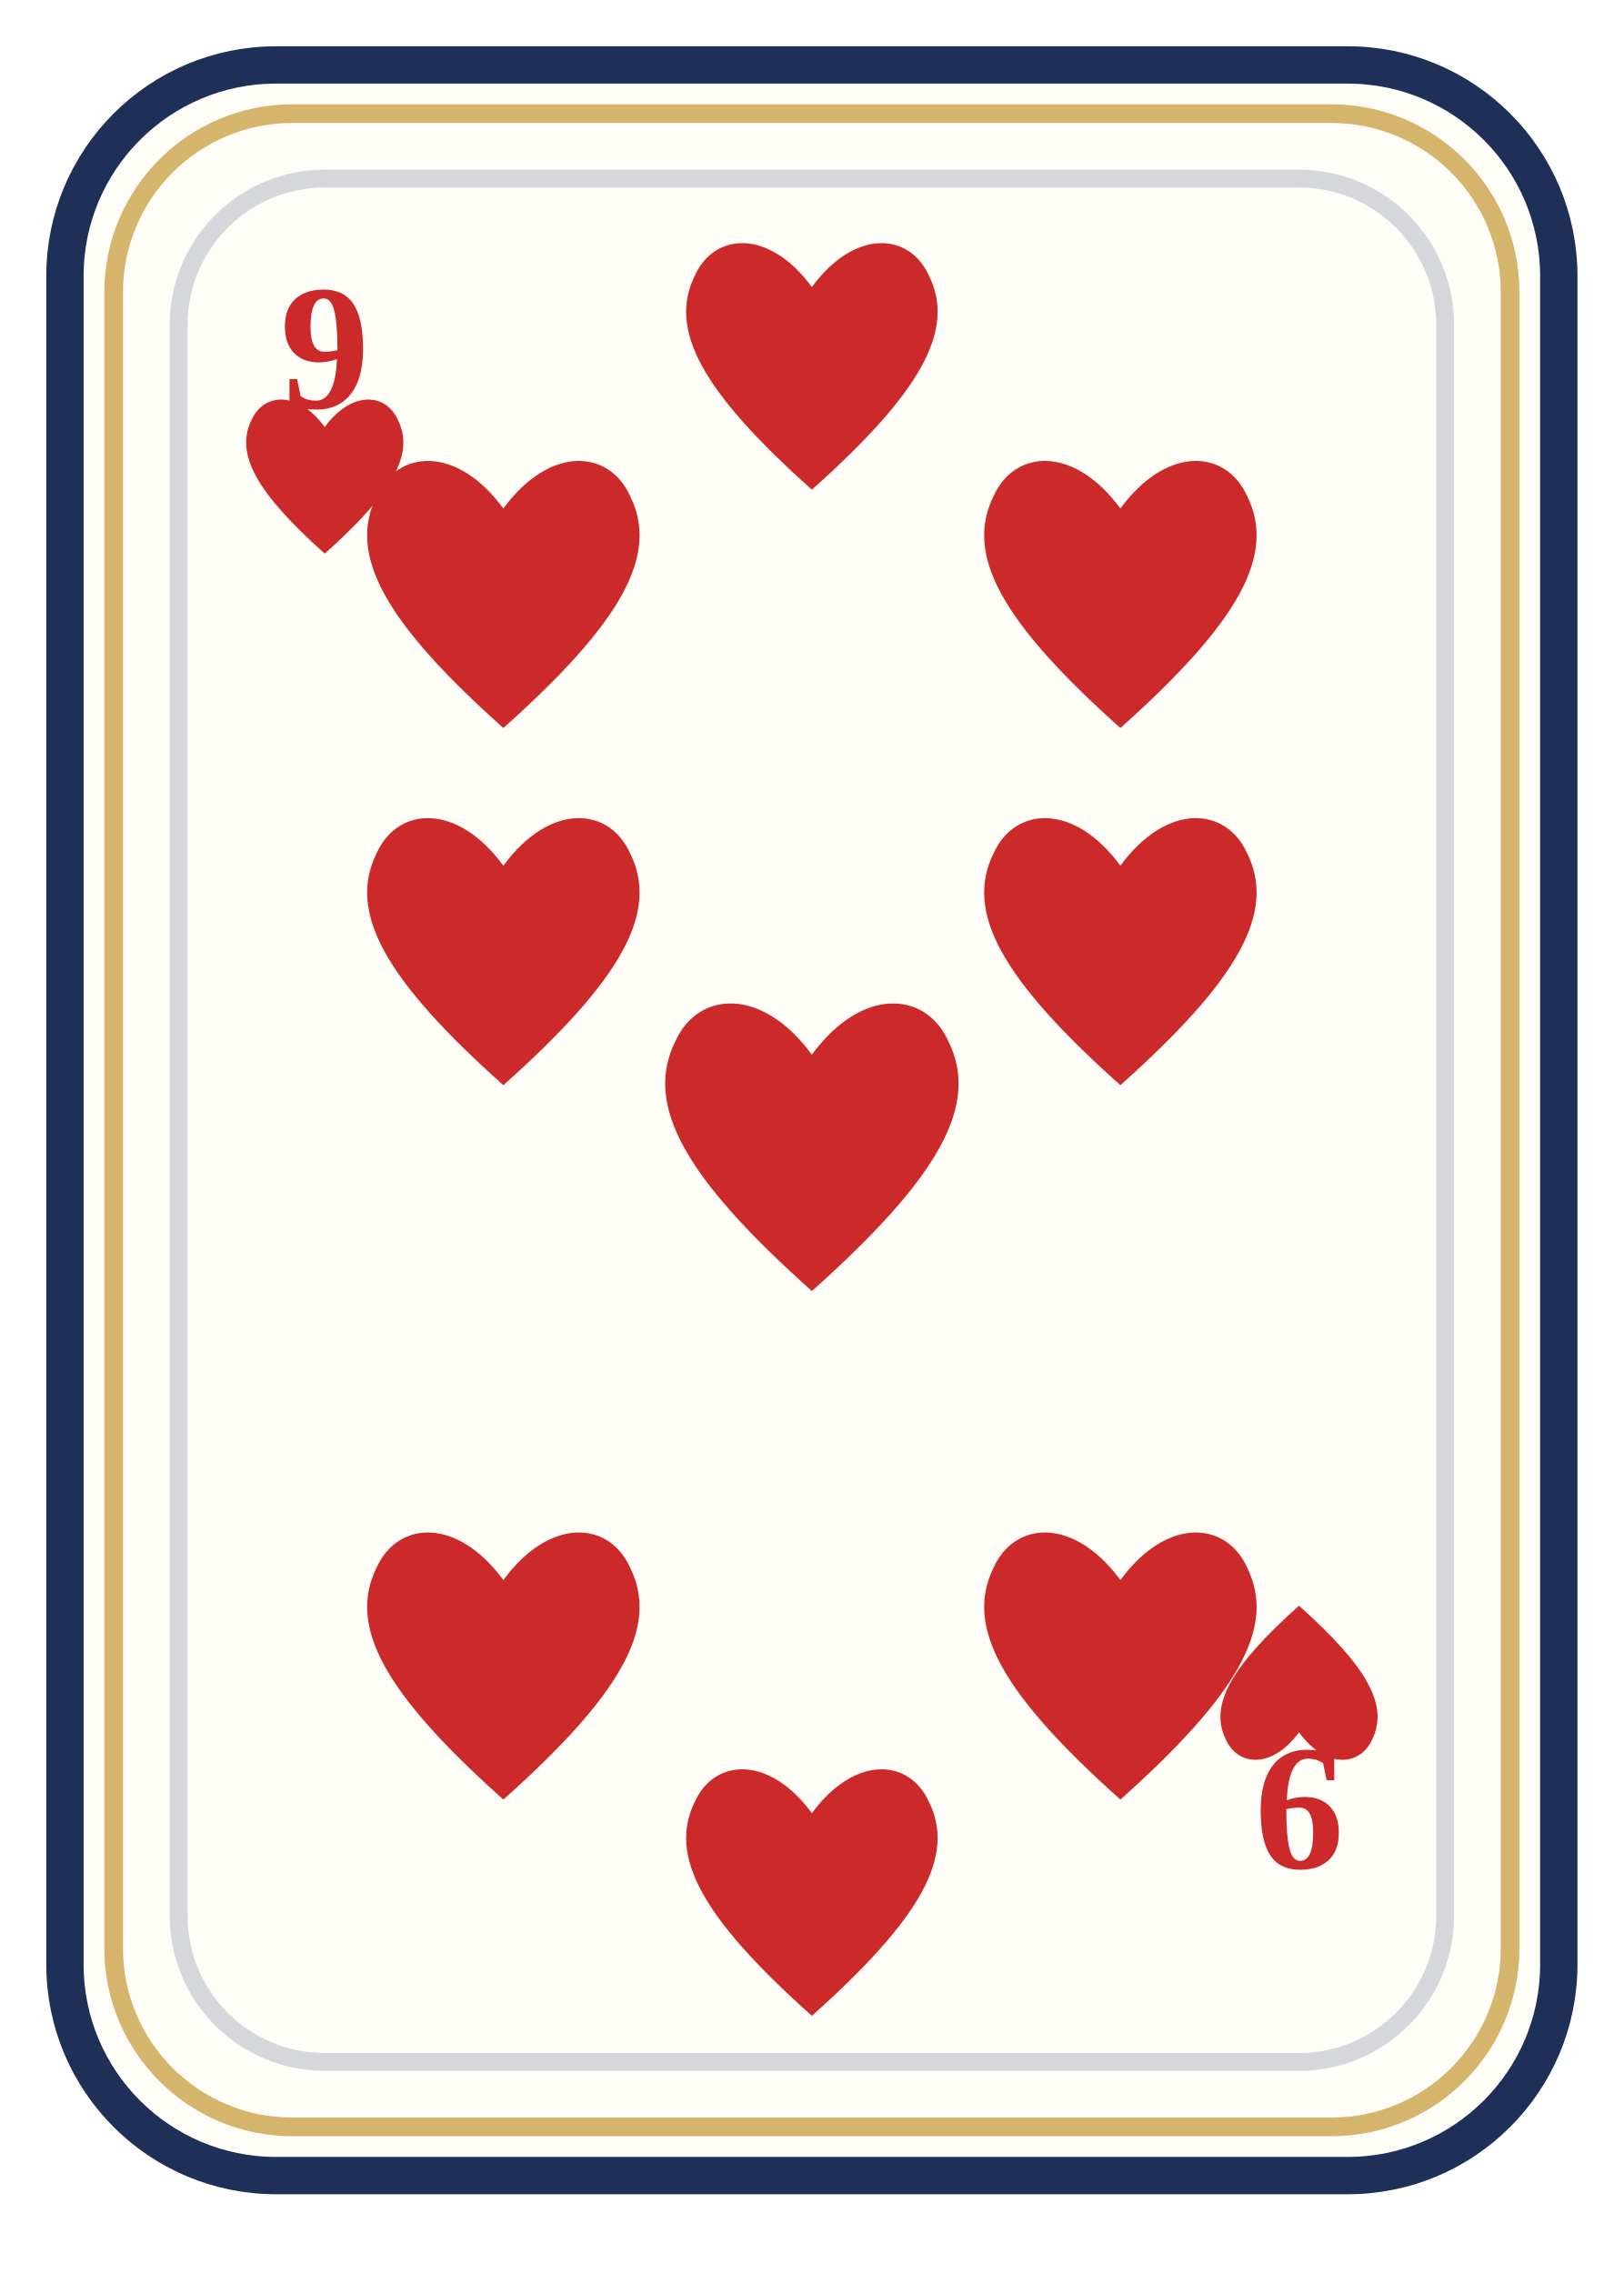
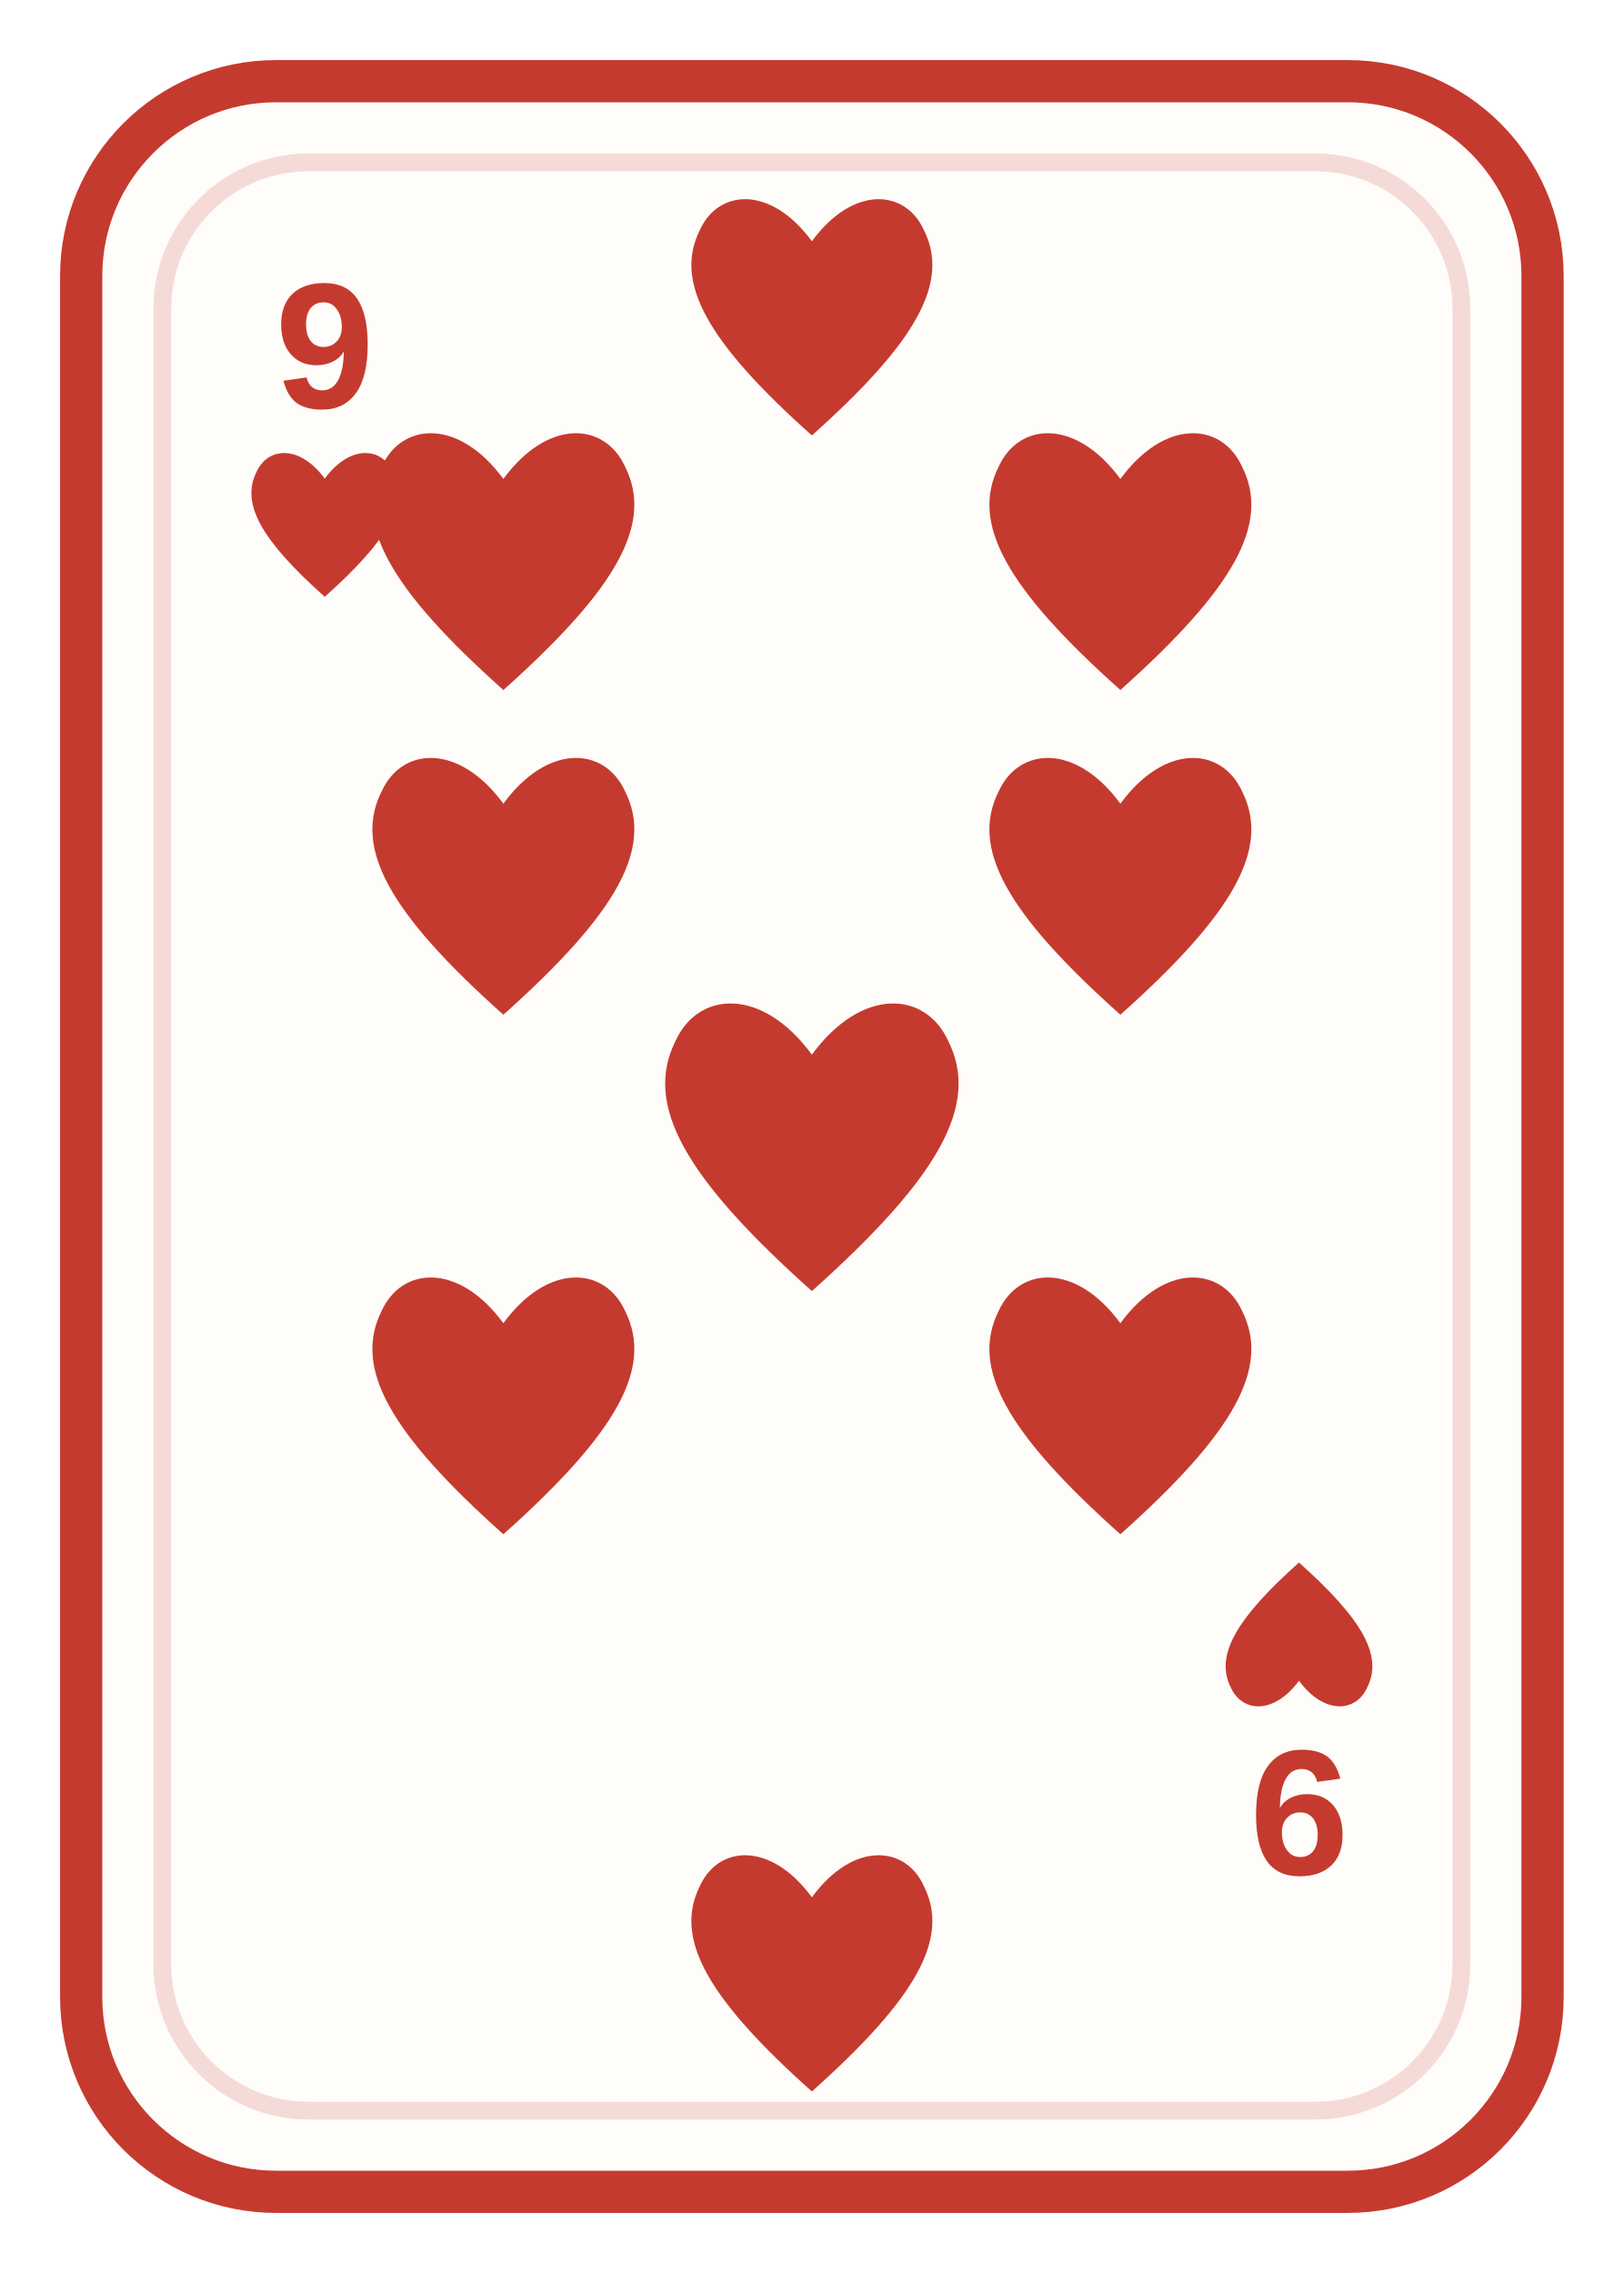
- <svg xmlns="http://www.w3.org/2000/svg" viewBox="0 0 100 140" role="img">
-   <rect x="5" y="6" width="90" height="128" rx="13" fill="rgba(17,17,17,.12)" />
-   <rect x="4" y="4" width="92" height="130" rx="13" fill="#fffdf8" stroke="#1e2f58" stroke-width="2.3" />
-   <rect x="7" y="7" width="86" height="124" rx="11" fill="none" stroke="#d5b56b" stroke-width="1.15" />
-   <rect x="11" y="11" width="78" height="116" rx="9" fill="none" stroke="rgba(30,47,88,.18)" stroke-width="1.1" />
+ <svg xmlns="http://www.w3.org/2000/svg" viewBox="0 0 100 140" role="img" aria-hidden="true">
+   <rect x="5" y="5" width="90" height="130" rx="12" fill="#fffdfa" stroke="#c53a2f" stroke-width="2.6" />
+   <rect x="10" y="10" width="80" height="120" rx="9" fill="none" stroke="#c53a2f" stroke-opacity="0.17" stroke-width="1.1" />
  <g>
-     <text x="20" y="22" text-anchor="middle" dominant-baseline="middle" font-size="11" font-weight="900" fill="#cc2a2a">9</text>
-     <g fill="#cc2a2a">
-       <g transform="translate(20 29) scale(0.15) translate(-50 -50)">
-         <path d="M50 84 C22 59 13 43 20 29 C25 18 39 17 50 32 C61 17 75 18 80 29 C87 43 78 59 50 84 Z" />
-       </g>
+     <text x="20" y="22" text-anchor="middle" dominant-baseline="middle" font-size="11" font-weight="800" fill="#c53a2f" font-family="Arial, Helvetica, sans-serif">9</text>
+     <g transform="translate(20 32) scale(0.14) translate(-50 -50)" fill="#c53a2f">
+       <path d="M50 84 C22 59 13 43 20 29 C25 18 39 17 50 32 C61 17 75 18 80 29 C87 43 78 59 50 84 Z" />
    </g>
  </g>
  <g transform="rotate(180 80 111)">
-     <text x="80" y="111" text-anchor="middle" dominant-baseline="middle" font-size="11" font-weight="900" fill="#cc2a2a">9</text>
-     <g fill="#cc2a2a">
-       <g transform="translate(80 118) scale(0.15) translate(-50 -50)">
-         <path d="M50 84 C22 59 13 43 20 29 C25 18 39 17 50 32 C61 17 75 18 80 29 C87 43 78 59 50 84 Z" />
-       </g>
-     </g>
-   </g>
-   <g fill="#cc2a2a">
-     <g transform="translate(50 22) scale(0.24) translate(-50 -50)">
+     <text x="80" y="111" text-anchor="middle" dominant-baseline="middle" font-size="11" font-weight="800" fill="#c53a2f" font-family="Arial, Helvetica, sans-serif">9</text>
+     <g transform="translate(80 121) scale(0.14) translate(-50 -50)" fill="#c53a2f">
      <path d="M50 84 C22 59 13 43 20 29 C25 18 39 17 50 32 C61 17 75 18 80 29 C87 43 78 59 50 84 Z" />
    </g>
  </g>
-   <g fill="#cc2a2a">
-     <g transform="translate(31 36) scale(0.26) translate(-50 -50)">
-       <path d="M50 84 C22 59 13 43 20 29 C25 18 39 17 50 32 C61 17 75 18 80 29 C87 43 78 59 50 84 Z" />
-     </g>
+   <g transform="translate(50 19) scale(0.23) translate(-50 -50)" fill="#c53a2f">
+     <path d="M50 84 C22 59 13 43 20 29 C25 18 39 17 50 32 C61 17 75 18 80 29 C87 43 78 59 50 84 Z" />
  </g>
-   <g fill="#cc2a2a">
-     <g transform="translate(69 36) scale(0.26) translate(-50 -50)">
-       <path d="M50 84 C22 59 13 43 20 29 C25 18 39 17 50 32 C61 17 75 18 80 29 C87 43 78 59 50 84 Z" />
-     </g>
+   <g transform="translate(31 34) scale(0.25) translate(-50 -50)" fill="#c53a2f">
+     <path d="M50 84 C22 59 13 43 20 29 C25 18 39 17 50 32 C61 17 75 18 80 29 C87 43 78 59 50 84 Z" />
  </g>
-   <g fill="#cc2a2a">
-     <g transform="translate(31 58) scale(0.26) translate(-50 -50)">
-       <path d="M50 84 C22 59 13 43 20 29 C25 18 39 17 50 32 C61 17 75 18 80 29 C87 43 78 59 50 84 Z" />
-     </g>
+   <g transform="translate(69 34) scale(0.25) translate(-50 -50)" fill="#c53a2f">
+     <path d="M50 84 C22 59 13 43 20 29 C25 18 39 17 50 32 C61 17 75 18 80 29 C87 43 78 59 50 84 Z" />
  </g>
-   <g fill="#cc2a2a">
-     <g transform="translate(69 58) scale(0.26) translate(-50 -50)">
-       <path d="M50 84 C22 59 13 43 20 29 C25 18 39 17 50 32 C61 17 75 18 80 29 C87 43 78 59 50 84 Z" />
-     </g>
+   <g transform="translate(31 54) scale(0.25) translate(-50 -50)" fill="#c53a2f">
+     <path d="M50 84 C22 59 13 43 20 29 C25 18 39 17 50 32 C61 17 75 18 80 29 C87 43 78 59 50 84 Z" />
  </g>
-   <g fill="#cc2a2a">
-     <g transform="translate(50 70) scale(0.28) translate(-50 -50)">
-       <path d="M50 84 C22 59 13 43 20 29 C25 18 39 17 50 32 C61 17 75 18 80 29 C87 43 78 59 50 84 Z" />
-     </g>
+   <g transform="translate(69 54) scale(0.25) translate(-50 -50)" fill="#c53a2f">
+     <path d="M50 84 C22 59 13 43 20 29 C25 18 39 17 50 32 C61 17 75 18 80 29 C87 43 78 59 50 84 Z" />
  </g>
-   <g fill="#cc2a2a">
-     <g transform="translate(31 102) scale(0.26) translate(-50 -50)">
-       <path d="M50 84 C22 59 13 43 20 29 C25 18 39 17 50 32 C61 17 75 18 80 29 C87 43 78 59 50 84 Z" />
-     </g>
+   <g transform="translate(50 70) scale(0.28) translate(-50 -50)" fill="#c53a2f">
+     <path d="M50 84 C22 59 13 43 20 29 C25 18 39 17 50 32 C61 17 75 18 80 29 C87 43 78 59 50 84 Z" />
  </g>
-   <g fill="#cc2a2a">
-     <g transform="translate(69 102) scale(0.26) translate(-50 -50)">
-       <path d="M50 84 C22 59 13 43 20 29 C25 18 39 17 50 32 C61 17 75 18 80 29 C87 43 78 59 50 84 Z" />
-     </g>
+   <g transform="translate(31 86) scale(0.25) translate(-50 -50)" fill="#c53a2f">
+     <path d="M50 84 C22 59 13 43 20 29 C25 18 39 17 50 32 C61 17 75 18 80 29 C87 43 78 59 50 84 Z" />
  </g>
-   <g fill="#cc2a2a">
-     <g transform="translate(50 116) scale(0.24) translate(-50 -50)">
-       <path d="M50 84 C22 59 13 43 20 29 C25 18 39 17 50 32 C61 17 75 18 80 29 C87 43 78 59 50 84 Z" />
-     </g>
+   <g transform="translate(69 86) scale(0.25) translate(-50 -50)" fill="#c53a2f">
+     <path d="M50 84 C22 59 13 43 20 29 C25 18 39 17 50 32 C61 17 75 18 80 29 C87 43 78 59 50 84 Z" />
+   </g>
+   <g transform="translate(50 121) scale(0.23) translate(-50 -50)" fill="#c53a2f">
+     <path d="M50 84 C22 59 13 43 20 29 C25 18 39 17 50 32 C61 17 75 18 80 29 C87 43 78 59 50 84 Z" />
  </g>
</svg>
